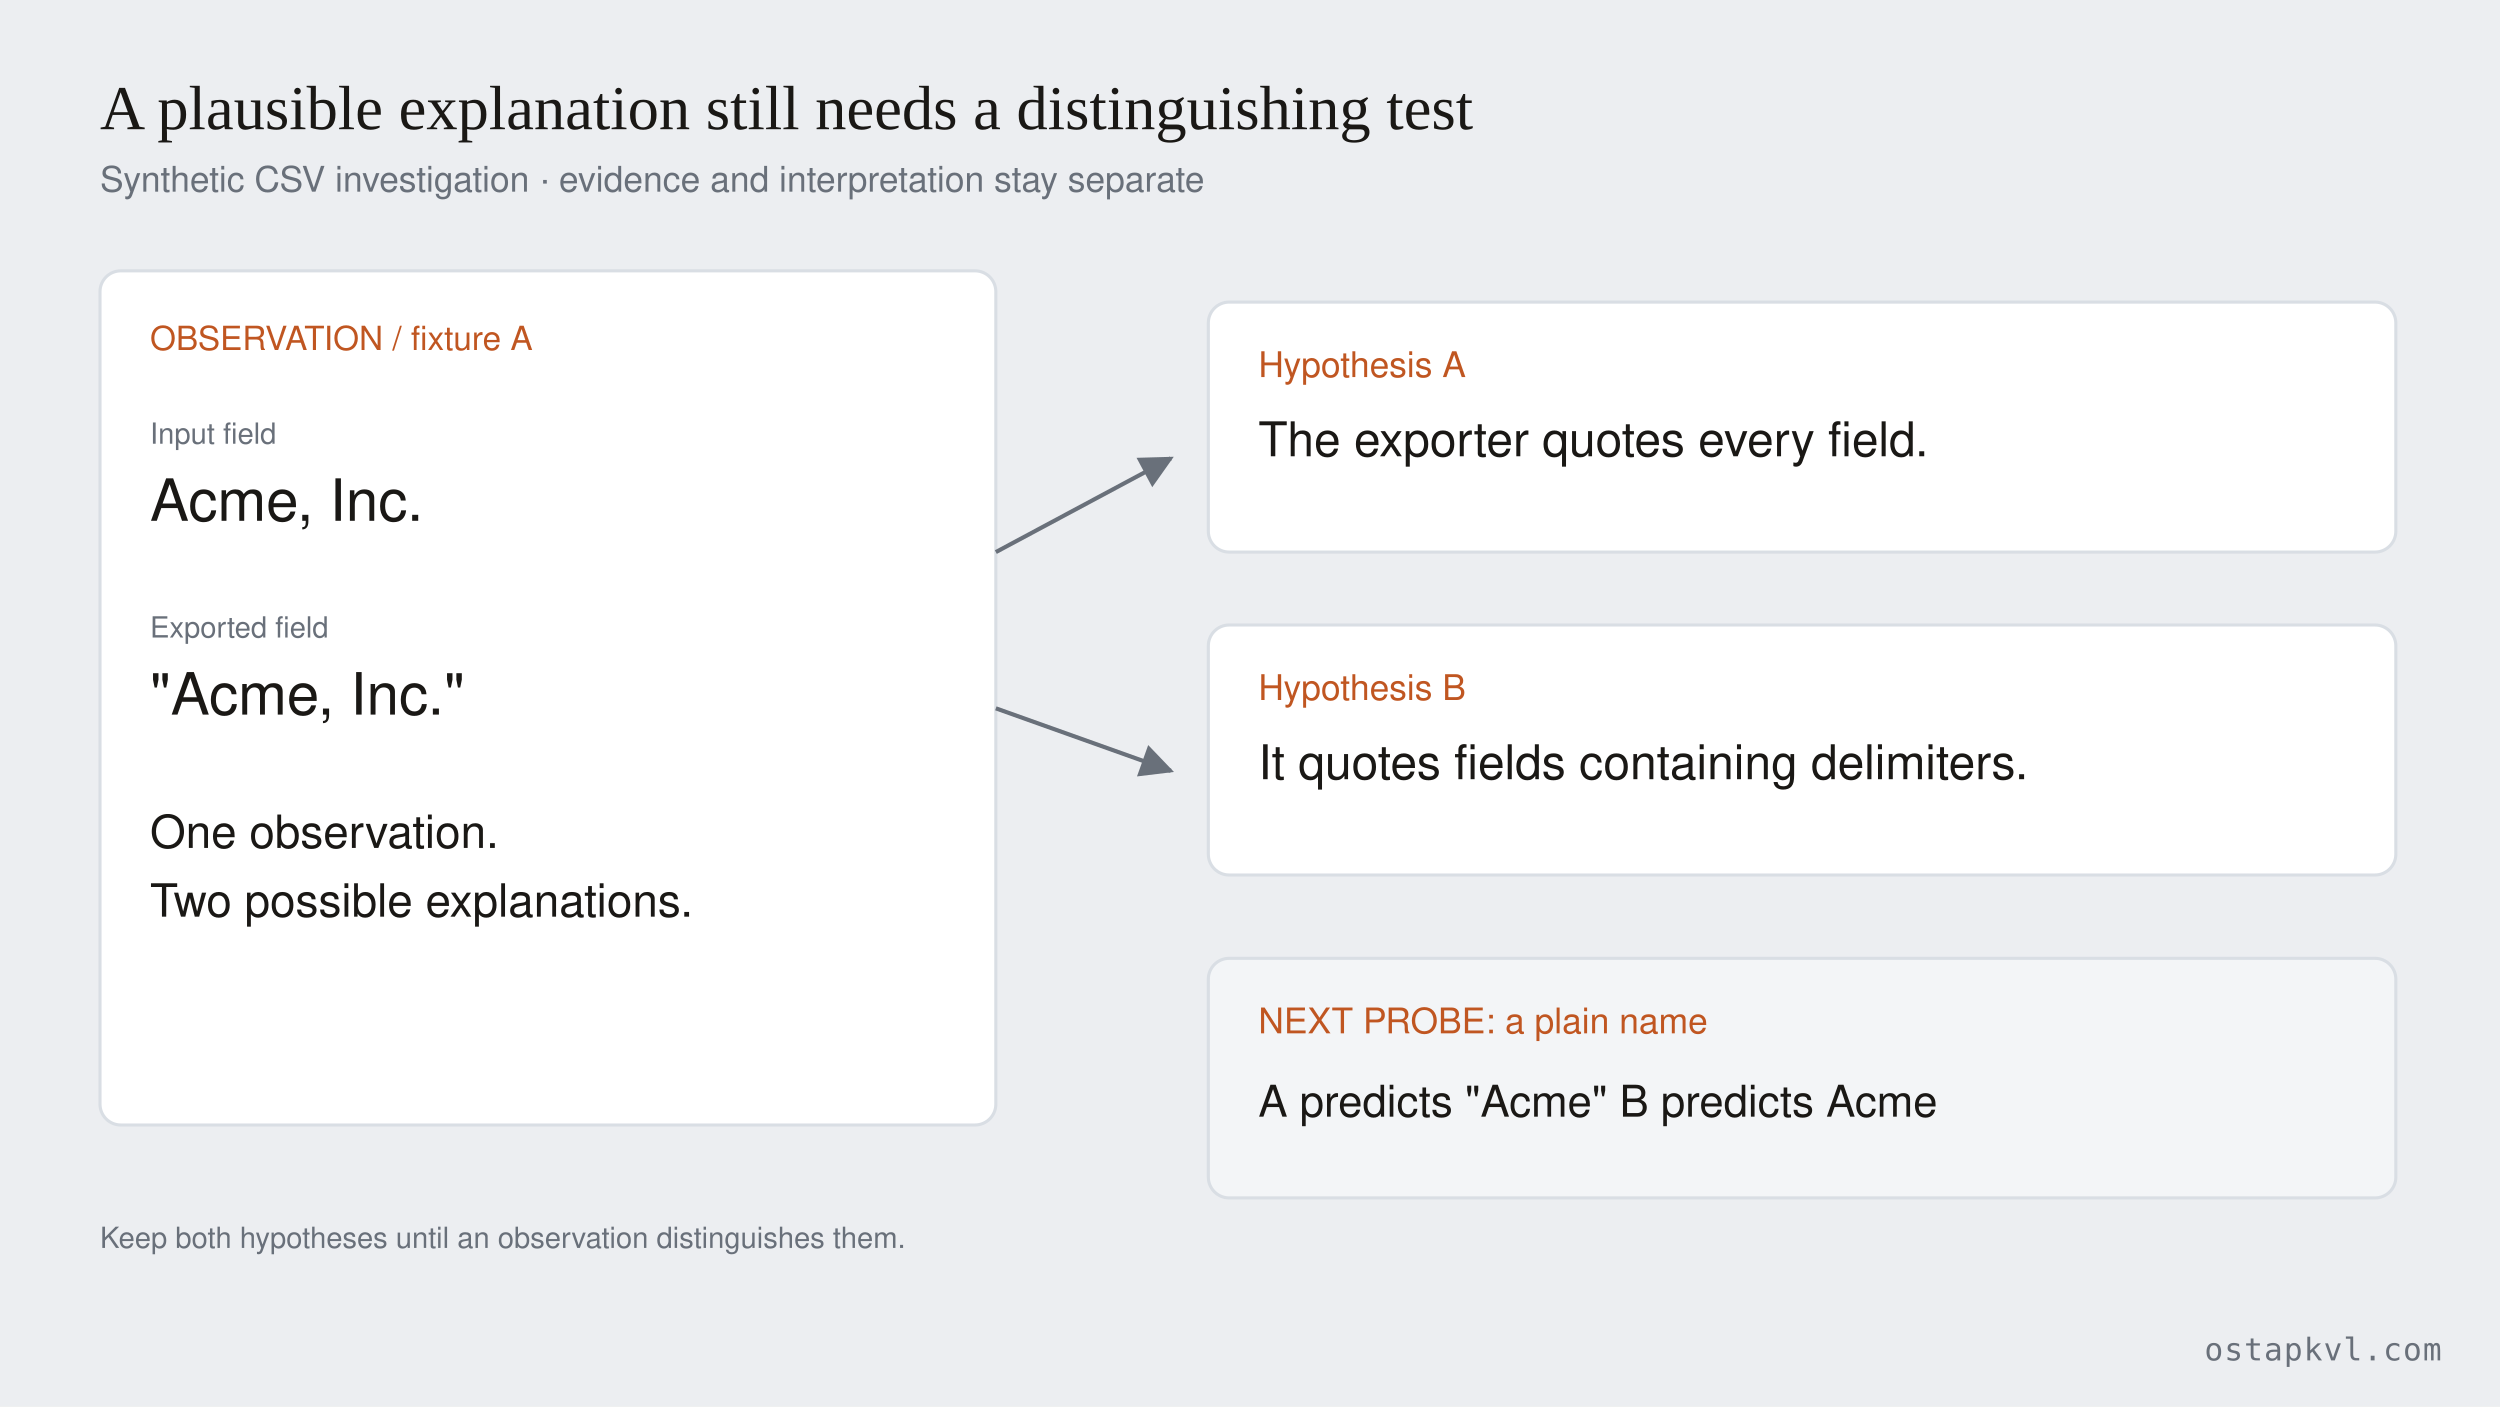
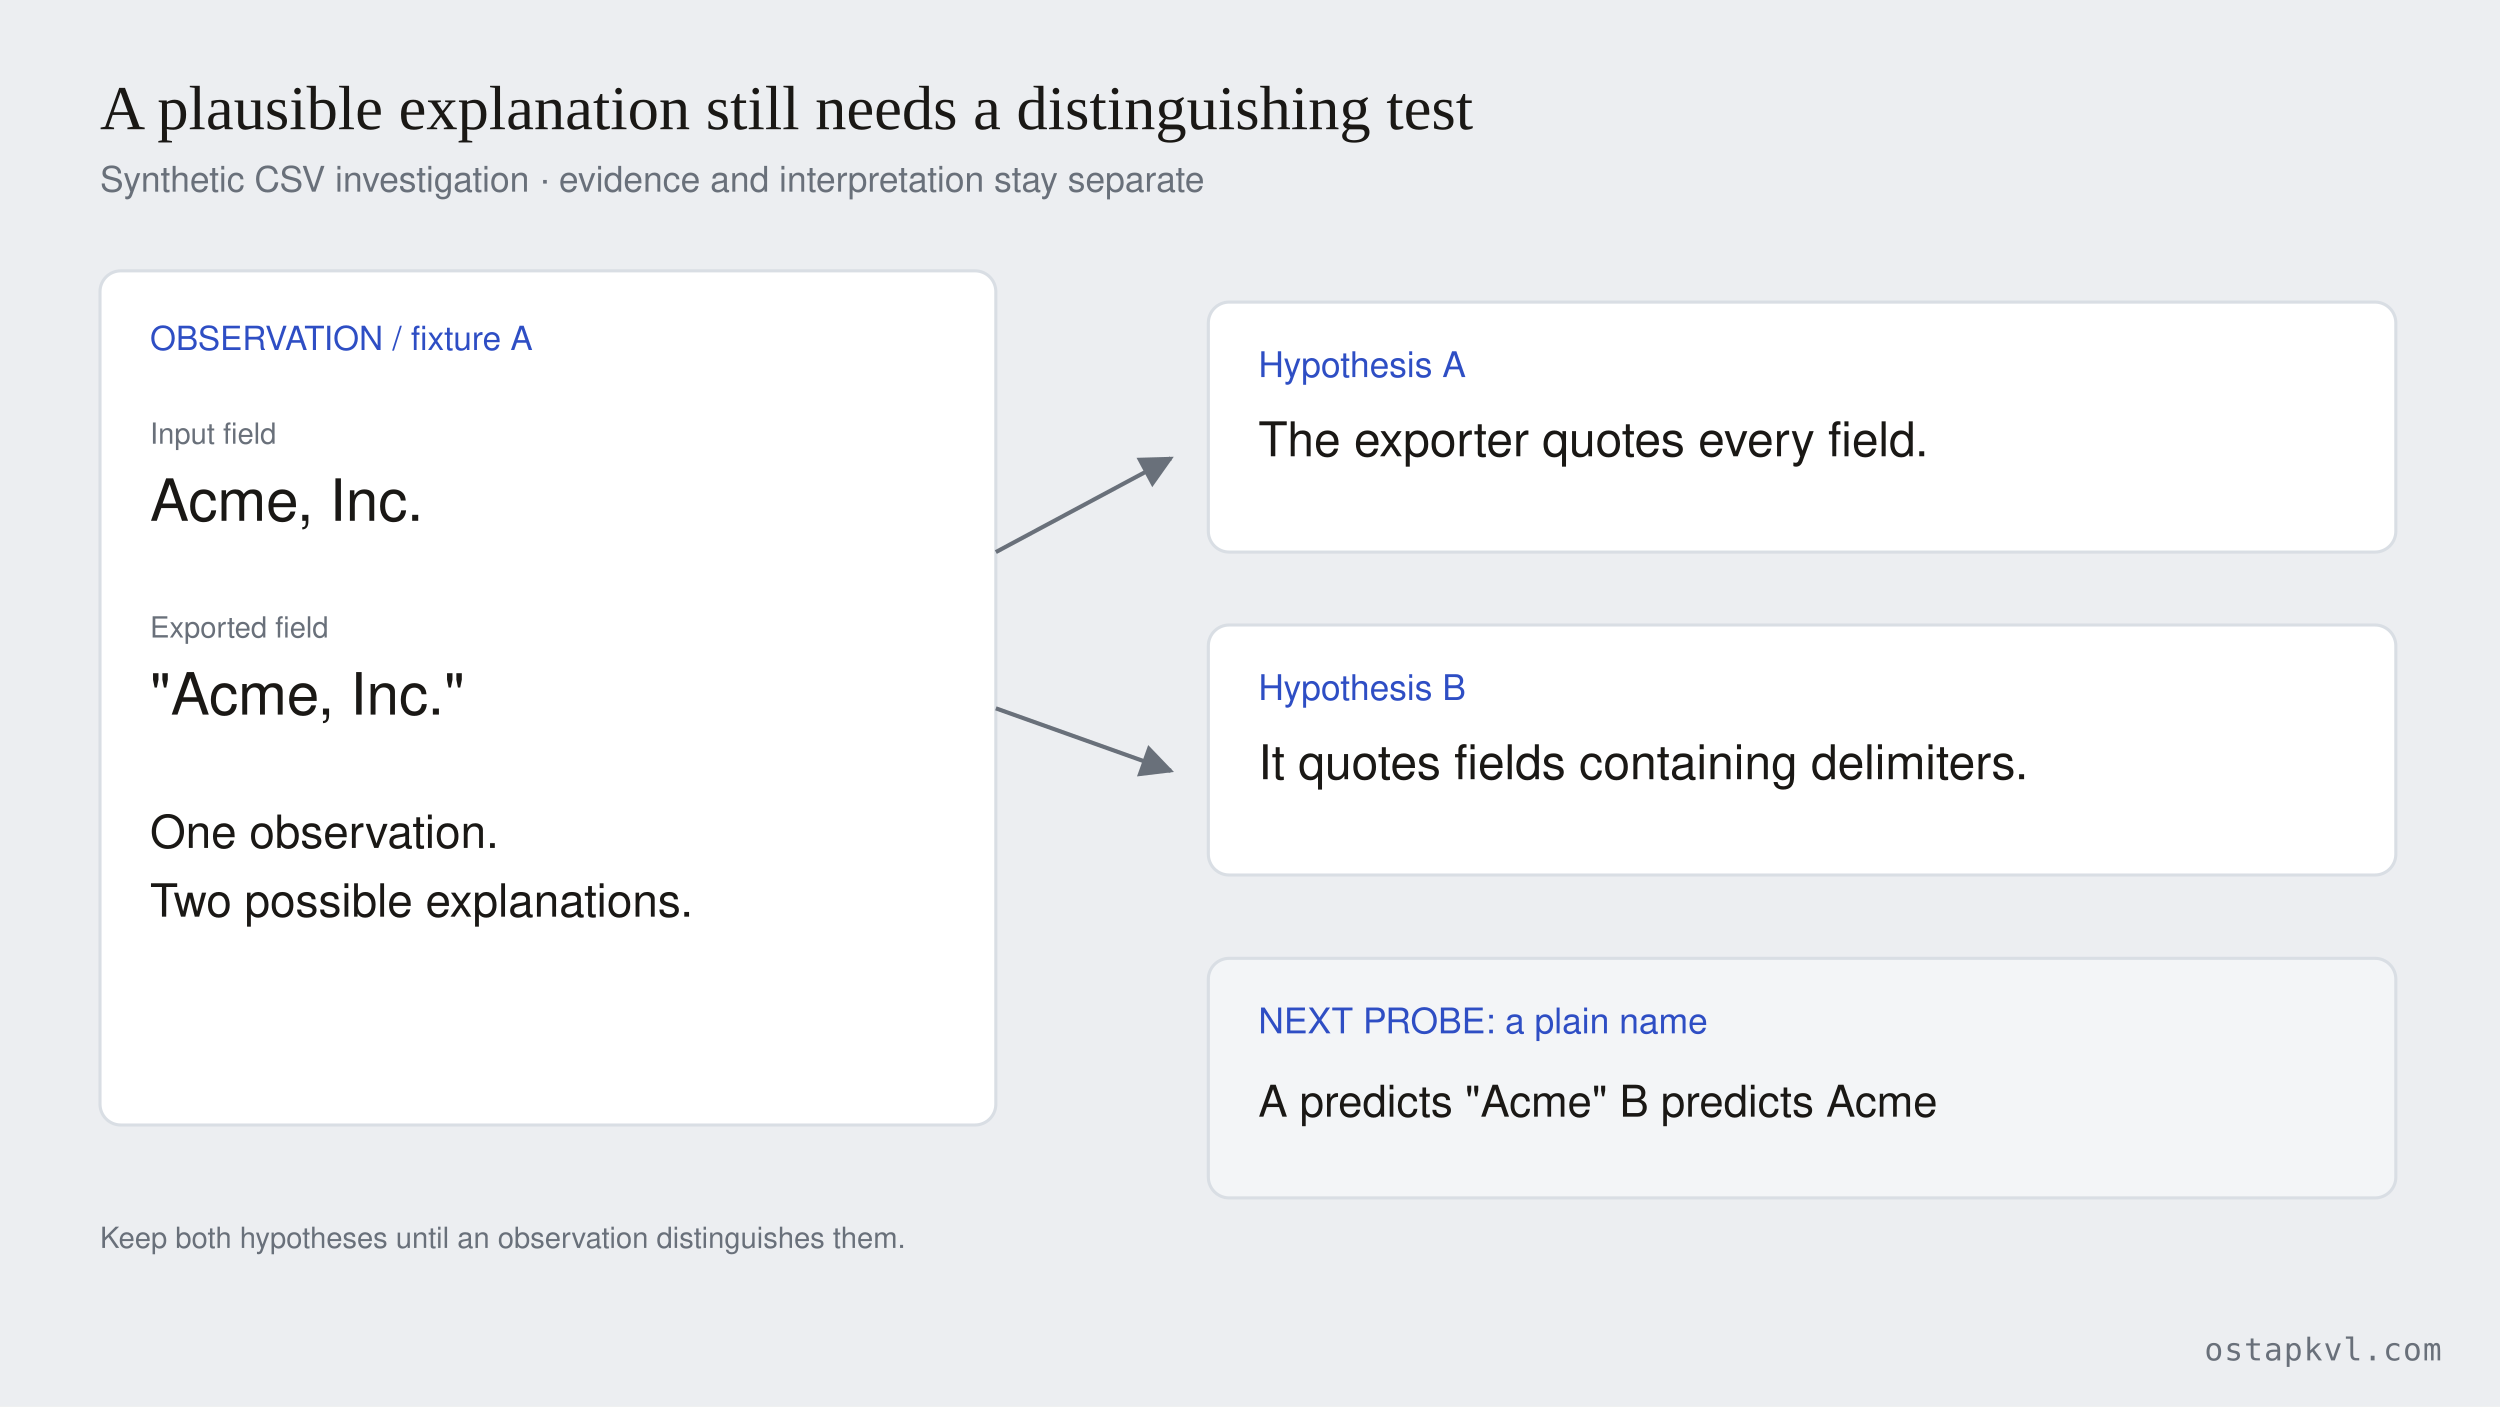
<svg xmlns="http://www.w3.org/2000/svg" width="1200" height="675" viewBox="0 0 1200 675" role="img" aria-label="A plausible explanation still needs a distinguishing test">
  <defs>
    <marker id="arr" viewBox="0 0 10 10" refX="9" refY="5" markerWidth="8" markerHeight="8" orient="auto-start-reverse">
      <path d="M0,0 L10,5 L0,10 z" fill="#69707A" />
    </marker>
    <marker id="arrA" viewBox="0 0 10 10" refX="9" refY="5" markerWidth="8" markerHeight="8" orient="auto-start-reverse">
-       <path d="M0,0 L10,5 L0,10 z" fill="#C05621" />
+       <path d="M0,0 L10,5 L0,10 z" fill="#2E4EC4" />
    </marker>
  </defs>
  <rect width="100%" height="100%" fill="#ECEEF1" />
  <text x="48" y="62" font-family="Georgia, 'Times New Roman', serif" font-size="30" fill="#1A1815">A plausible explanation still needs a distinguishing test</text>
  <text x="48" y="92" font-family="'Helvetica Neue', Helvetica, Arial, sans-serif" font-size="17" fill="#69707A">Synthetic CSV investigation · evidence and interpretation stay separate</text>
  <rect x="48" y="130" width="430" height="410" rx="10" fill="#fff" stroke="#D9DEE4" stroke-width="1.5" />
-   <text x="72" y="168" font-family="'Helvetica Neue', Helvetica, Arial, sans-serif" font-size="16" fill="#C05621">OBSERVATION / fixture A</text>
+   <text x="72" y="168" font-family="'Helvetica Neue', Helvetica, Arial, sans-serif" font-size="16" fill="#2E4EC4">OBSERVATION / fixture A</text>
  <text x="72" y="213" font-family="'Helvetica Neue', Helvetica, Arial, sans-serif" font-size="14" fill="#69707A">Input field</text>
  <text x="72" y="250" font-family="'Helvetica Neue', Helvetica, Arial, sans-serif" font-size="28" fill="#1A1815">Acme, Inc.</text>
  <text x="72" y="306" font-family="'Helvetica Neue', Helvetica, Arial, sans-serif" font-size="14" fill="#69707A">Exported field</text>
  <text x="72" y="343" font-family="'Helvetica Neue', Helvetica, Arial, sans-serif" font-size="28" fill="#1A1815">"Acme, Inc."</text>
  <text x="72" y="407" font-family="'Helvetica Neue', Helvetica, Arial, sans-serif" font-size="22" fill="#1A1815">One observation.</text>
  <text x="72" y="440" font-family="'Helvetica Neue', Helvetica, Arial, sans-serif" font-size="22" fill="#1A1815">Two possible explanations.</text>
  <line x1="478" y1="265" x2="562" y2="220" stroke="#69707A" stroke-width="2" marker-end="url(#arr)" />
  <line x1="478" y1="340" x2="562" y2="370" stroke="#69707A" stroke-width="2" marker-end="url(#arr)" />
  <rect x="580" y="145" width="570" height="120" rx="10" fill="#fff" stroke="#D9DEE4" stroke-width="1.5" />
-   <text x="604" y="181" font-family="'Helvetica Neue', Helvetica, Arial, sans-serif" font-size="17" fill="#C05621">Hypothesis A</text>
+   <text x="604" y="181" font-family="'Helvetica Neue', Helvetica, Arial, sans-serif" font-size="17" fill="#2E4EC4">Hypothesis A</text>
  <text x="604" y="219" font-family="'Helvetica Neue', Helvetica, Arial, sans-serif" font-size="23" fill="#1A1815">The exporter quotes every field.</text>
  <rect x="580" y="300" width="570" height="120" rx="10" fill="#fff" stroke="#D9DEE4" stroke-width="1.5" />
-   <text x="604" y="336" font-family="'Helvetica Neue', Helvetica, Arial, sans-serif" font-size="17" fill="#C05621">Hypothesis B</text>
+   <text x="604" y="336" font-family="'Helvetica Neue', Helvetica, Arial, sans-serif" font-size="17" fill="#2E4EC4">Hypothesis B</text>
  <text x="604" y="374" font-family="'Helvetica Neue', Helvetica, Arial, sans-serif" font-size="23" fill="#1A1815">It quotes fields containing delimiters.</text>
  <rect x="580" y="460" width="570" height="115" rx="10" fill="#F3F5F7" stroke="#D9DEE4" stroke-width="1.5" />
-   <text x="604" y="496" font-family="'Helvetica Neue', Helvetica, Arial, sans-serif" font-size="17" fill="#C05621">NEXT PROBE: a plain name</text>
+   <text x="604" y="496" font-family="'Helvetica Neue', Helvetica, Arial, sans-serif" font-size="17" fill="#2E4EC4">NEXT PROBE: a plain name</text>
  <text x="604" y="536" font-family="'Helvetica Neue', Helvetica, Arial, sans-serif" font-size="21" fill="#1A1815">A predicts "Acme"     B predicts Acme</text>
  <text x="48" y="599" font-family="'Helvetica Neue', Helvetica, Arial, sans-serif" font-size="14" fill="#69707A">Keep both hypotheses until an observation distinguishes them.</text>
  <text x="1172" y="653" font-family="Menlo, Consolas, monospace" font-size="15" fill="#69707A" text-anchor="end" letter-spacing="0.5">ostapkvl.com</text>
</svg>
